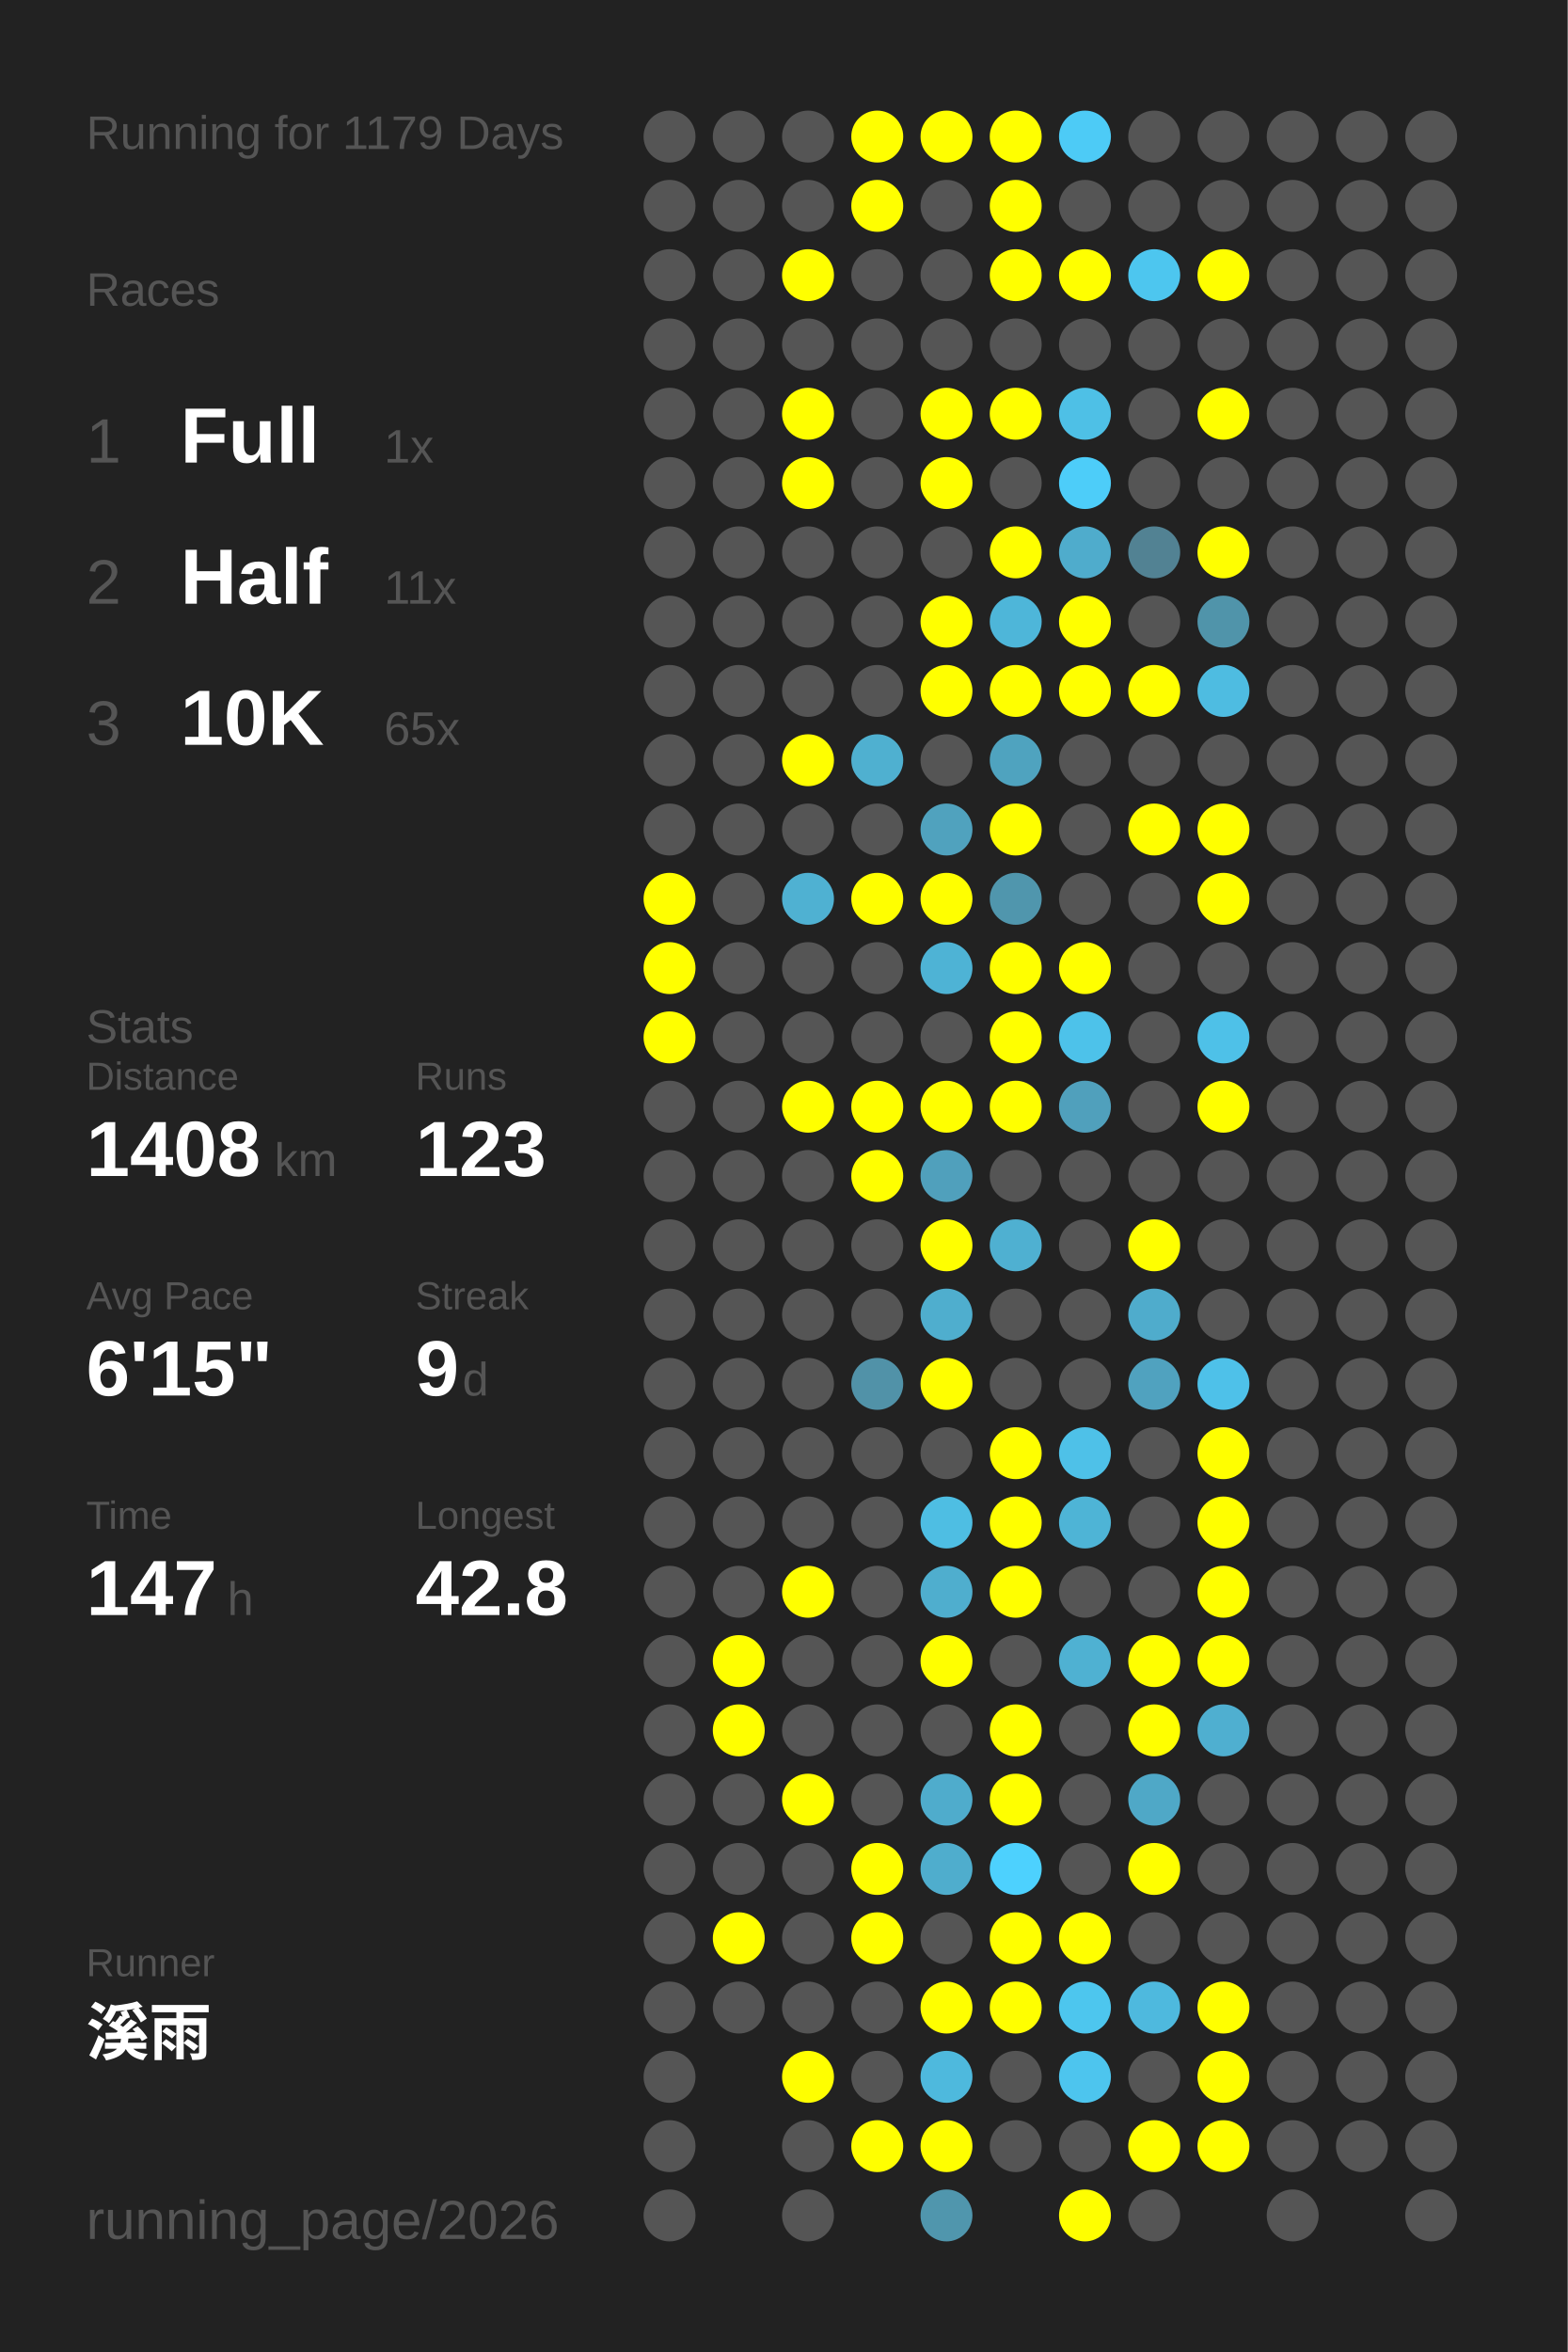
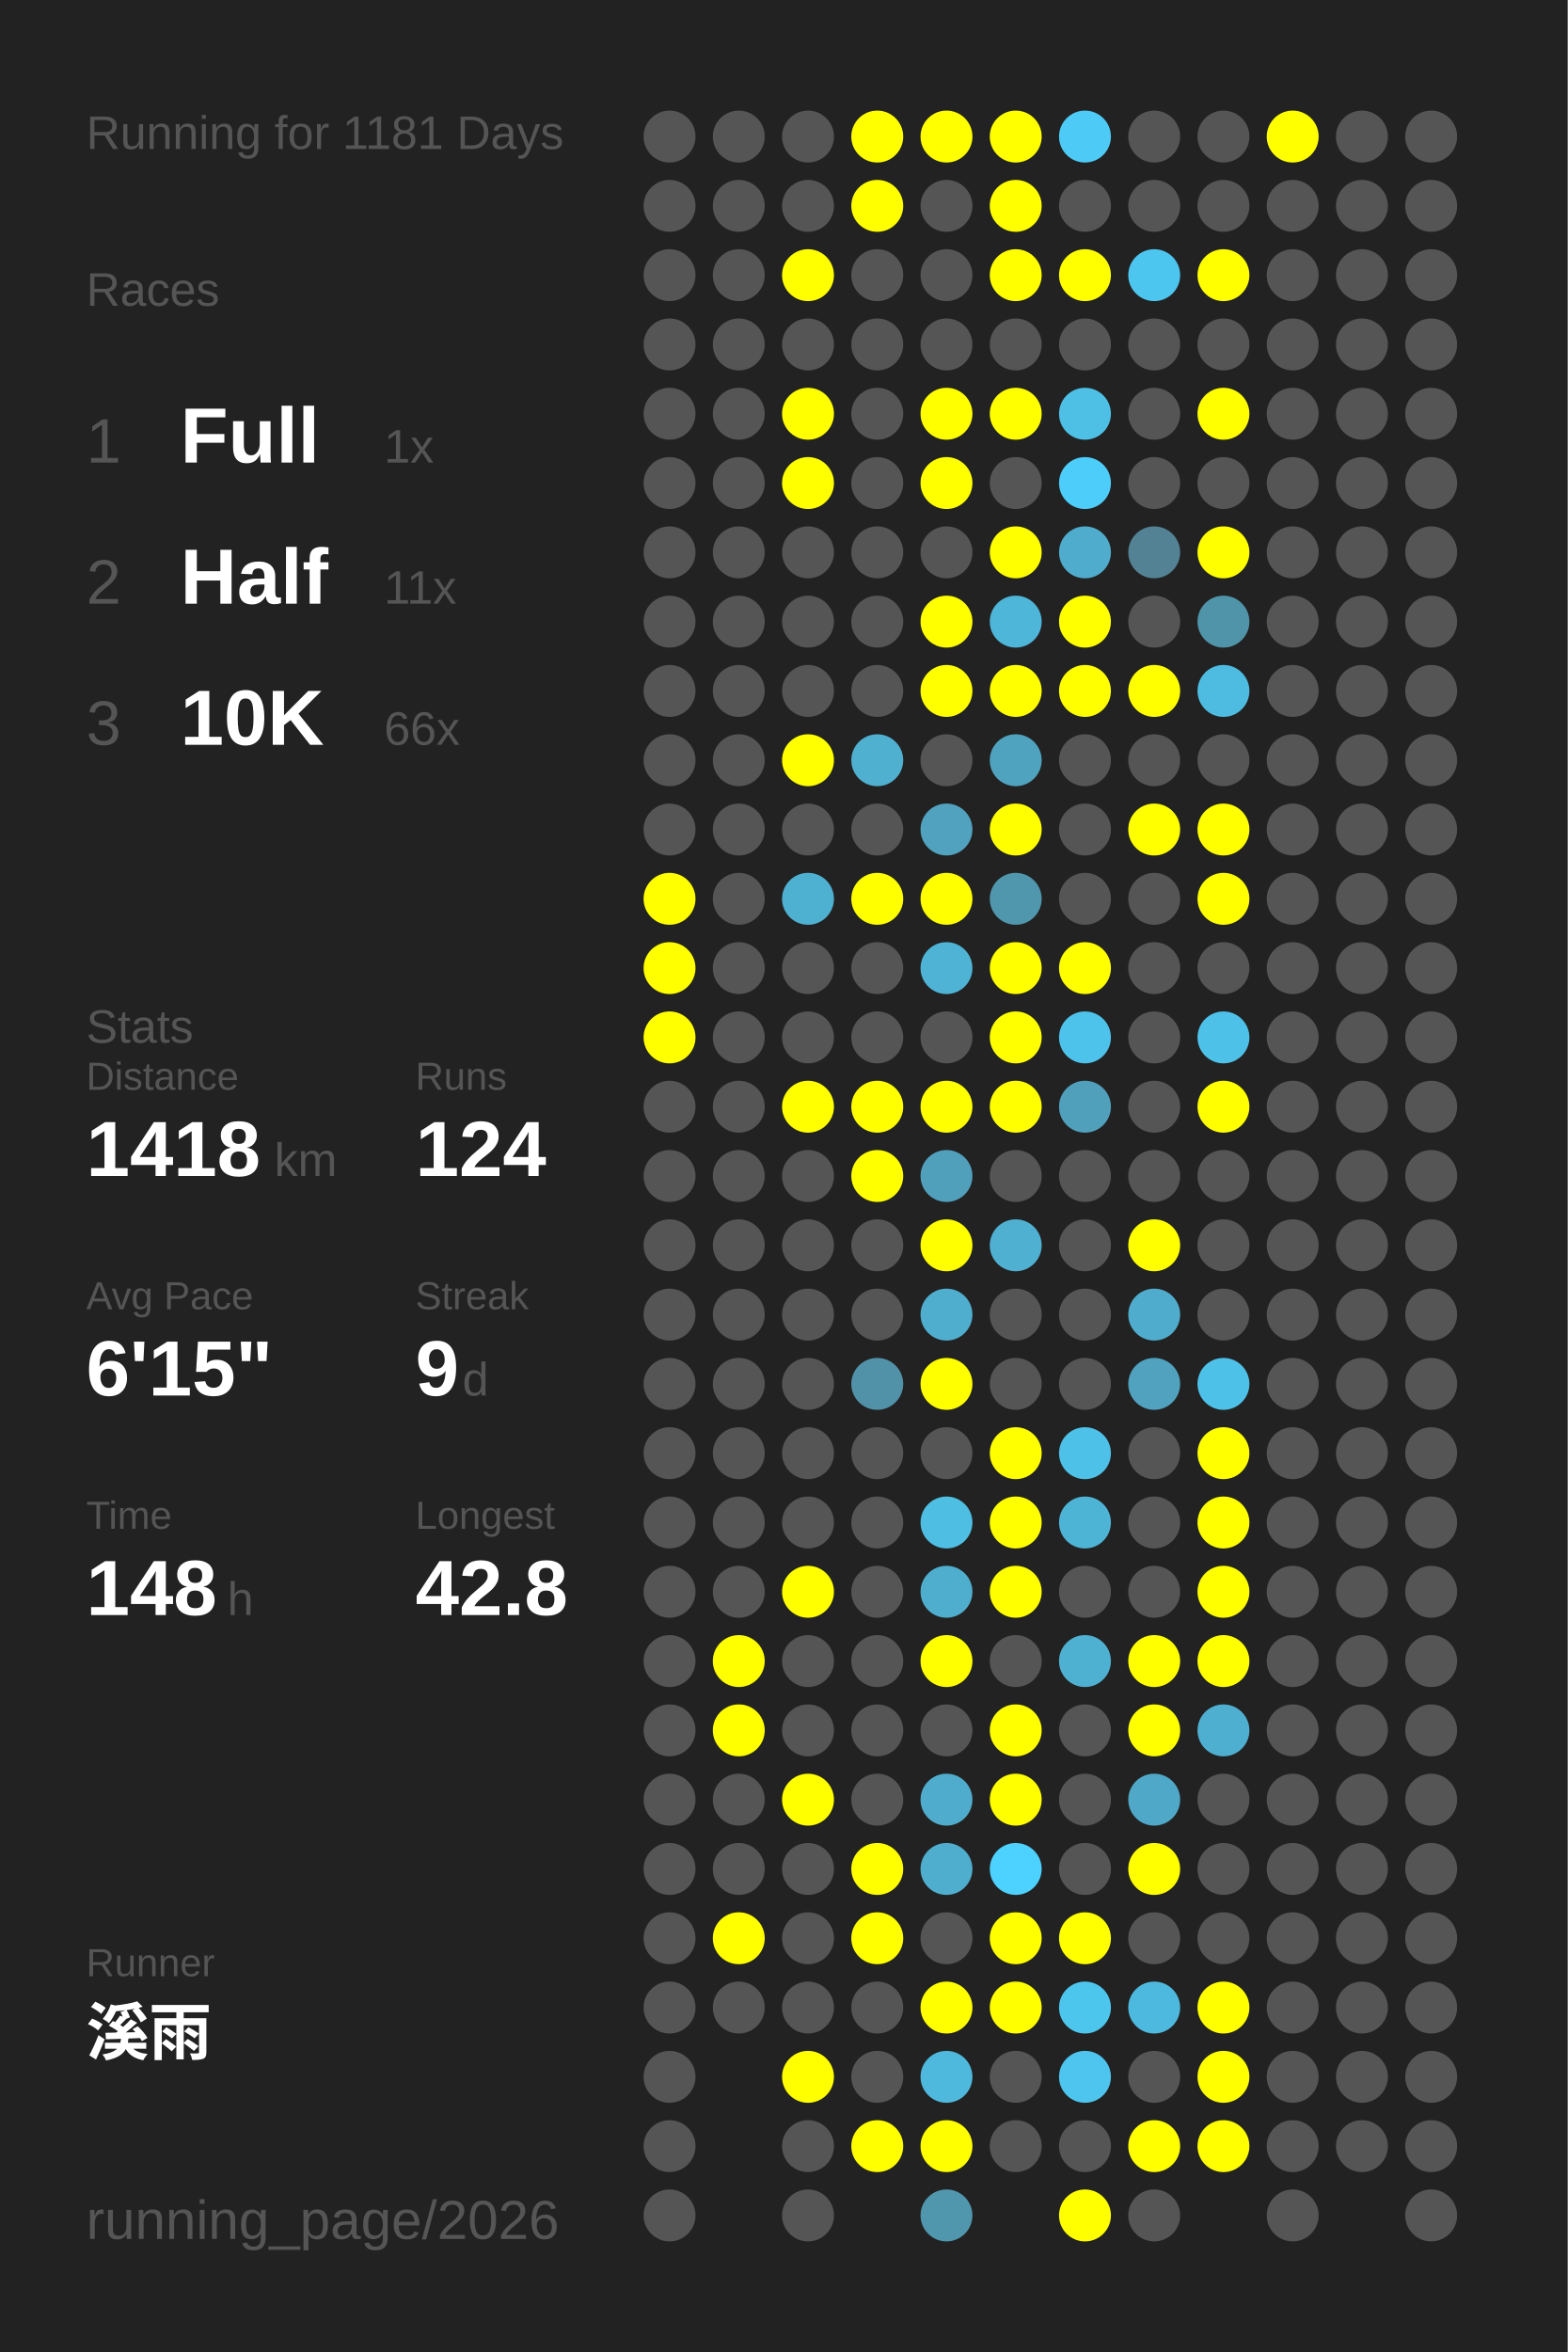
<svg xmlns="http://www.w3.org/2000/svg" baseProfile="full" height="300mm" version="1.1" viewBox="0,0,200,300" width="200mm">
  <defs />
  <rect fill="#222222" height="300" width="200" x="0" y="0" />
-   <text fill="#555555" style="font-size:6px; font-family:Arial;" x="11" y="19">Running for 1179 Days</text>
+   <text fill="#555555" style="font-size:6px; font-family:Arial;" x="11" y="19">Running for 1181 Days</text>
  <text fill="#555555" style="font-size:6px; font-family:Arial;" x="11" y="39">Races</text>
  <text fill="#555555" style="font-size:8px; font-family:Arial;" x="11" y="59">1</text>
  <text fill="#FFFFFF" style="font-size:10px; font-family:Arial; font-weight:bold;" x="23" y="59">Full</text>
  <text fill="#555555" style="font-size:6px; font-family:Arial;" x="49" y="59">1x</text>
  <text fill="#555555" style="font-size:8px; font-family:Arial;" x="11" y="77">2</text>
  <text fill="#FFFFFF" style="font-size:10px; font-family:Arial; font-weight:bold;" x="23" y="77">Half</text>
  <text fill="#555555" style="font-size:6px; font-family:Arial;" x="49" y="77">11x</text>
  <text fill="#555555" style="font-size:8px; font-family:Arial;" x="11" y="95">3</text>
  <text fill="#FFFFFF" style="font-size:10px; font-family:Arial; font-weight:bold;" x="23" y="95">10K</text>
-   <text fill="#555555" style="font-size:6px; font-family:Arial;" x="49" y="95">65x</text>
+   <text fill="#555555" style="font-size:6px; font-family:Arial;" x="49" y="95">66x</text>
  <text fill="#555555" style="font-size:6px; font-family:Arial;" x="11" y="133">Stats</text>
  <text fill="#555555" style="font-size:5px; font-family:Arial;" x="11" y="139">Distance</text>
-   <text fill="#FFFFFF" style="font-size:10px; font-family:Arial; font-weight:bold;" x="11" y="150">1408</text>
+   <text fill="#FFFFFF" style="font-size:10px; font-family:Arial; font-weight:bold;" x="11" y="150">1418</text>
  <text fill="#555555" style="font-size:6px; font-family:Arial;" x="35" y="150">km</text>
  <text fill="#555555" style="font-size:5px; font-family:Arial;" x="53" y="139">Runs</text>
-   <text fill="#FFFFFF" style="font-size:10px; font-family:Arial; font-weight:bold;" x="53" y="150">123</text>
+   <text fill="#FFFFFF" style="font-size:10px; font-family:Arial; font-weight:bold;" x="53" y="150">124</text>
  <text fill="#555555" style="font-size:5px; font-family:Arial;" x="11" y="167">Avg Pace</text>
  <text fill="#FFFFFF" style="font-size:10px; font-family:Arial; font-weight:bold;" x="11" y="178">6'15"</text>
  <text fill="#555555" style="font-size:5px; font-family:Arial;" x="53" y="167">Streak</text>
  <text fill="#FFFFFF" style="font-size:10px; font-family:Arial; font-weight:bold;" x="53" y="178">9</text>
  <text fill="#555555" style="font-size:6px; font-family:Arial;" x="59" y="178">d</text>
  <text fill="#555555" style="font-size:5px; font-family:Arial;" x="11" y="195">Time</text>
-   <text fill="#FFFFFF" style="font-size:10px; font-family:Arial; font-weight:bold;" x="11" y="206">147</text>
+   <text fill="#FFFFFF" style="font-size:10px; font-family:Arial; font-weight:bold;" x="11" y="206">148</text>
  <text fill="#555555" style="font-size:6px; font-family:Arial;" x="29" y="206">h</text>
  <text fill="#555555" style="font-size:5px; font-family:Arial;" x="53" y="195">Longest</text>
  <text fill="#FFFFFF" style="font-size:10px; font-family:Arial; font-weight:bold;" x="53" y="206">42.8</text>
  <text fill="#555555" style="font-size:5px; font-family:Arial;" x="11" y="252.065">Runner</text>
  <text fill="#FFFFFF" style="font-size:8px; font-family:Arial; font-weight:bold;" x="11" y="262.065">溪雨</text>
  <text fill="#555555" style="font-size:7px; font-family:Arial;" x="11" y="285.581">running_page/2026</text>
  <circle cx="85.417" cy="17.419" fill="#555555" r="3.312" />
  <circle cx="85.417" cy="26.258" fill="#555555" r="3.312" />
  <circle cx="85.417" cy="35.097" fill="#555555" r="3.312" />
  <circle cx="85.417" cy="43.935" fill="#555555" r="3.312" />
  <circle cx="85.417" cy="52.774" fill="#555555" r="3.312" />
  <circle cx="85.417" cy="61.613" fill="#555555" r="3.312" />
  <circle cx="85.417" cy="70.452" fill="#555555" r="3.312" />
  <circle cx="85.417" cy="79.29" fill="#555555" r="3.312" />
  <circle cx="85.417" cy="88.129" fill="#555555" r="3.312" />
  <circle cx="85.417" cy="96.968" fill="#555555" r="3.312" />
  <circle cx="85.417" cy="105.806" fill="#555555" r="3.312" />
  <circle cx="85.417" cy="114.645" fill="#FFFF00" r="3.312" />
  <circle cx="85.417" cy="123.484" fill="#FFFF00" r="3.312" />
  <circle cx="85.417" cy="132.323" fill="#FFFF00" r="3.312" />
  <circle cx="85.417" cy="141.161" fill="#555555" r="3.312" />
  <circle cx="85.417" cy="150" fill="#555555" r="3.312" />
  <circle cx="85.417" cy="158.839" fill="#555555" r="3.312" />
  <circle cx="85.417" cy="167.677" fill="#555555" r="3.312" />
  <circle cx="85.417" cy="176.516" fill="#555555" r="3.312" />
  <circle cx="85.417" cy="185.355" fill="#555555" r="3.312" />
  <circle cx="85.417" cy="194.194" fill="#555555" r="3.312" />
  <circle cx="85.417" cy="203.032" fill="#555555" r="3.312" />
  <circle cx="85.417" cy="211.871" fill="#555555" r="3.312" />
  <circle cx="85.417" cy="220.71" fill="#555555" r="3.312" />
  <circle cx="85.417" cy="229.548" fill="#555555" r="3.312" />
  <circle cx="85.417" cy="238.387" fill="#555555" r="3.312" />
  <circle cx="85.417" cy="247.226" fill="#555555" r="3.312" />
  <circle cx="85.417" cy="256.065" fill="#555555" r="3.312" />
  <circle cx="85.417" cy="264.903" fill="#555555" r="3.312" />
  <circle cx="85.417" cy="273.742" fill="#555555" r="3.312" />
  <circle cx="85.417" cy="282.581" fill="#555555" r="3.312" />
  <circle cx="94.25" cy="17.419" fill="#555555" r="3.312" />
  <circle cx="94.25" cy="26.258" fill="#555555" r="3.312" />
  <circle cx="94.25" cy="35.097" fill="#555555" r="3.312" />
  <circle cx="94.25" cy="43.935" fill="#555555" r="3.312" />
  <circle cx="94.25" cy="52.774" fill="#555555" r="3.312" />
  <circle cx="94.25" cy="61.613" fill="#555555" r="3.312" />
  <circle cx="94.25" cy="70.452" fill="#555555" r="3.312" />
  <circle cx="94.25" cy="79.29" fill="#555555" r="3.312" />
  <circle cx="94.25" cy="88.129" fill="#555555" r="3.312" />
  <circle cx="94.25" cy="96.968" fill="#555555" r="3.312" />
  <circle cx="94.25" cy="105.806" fill="#555555" r="3.312" />
  <circle cx="94.25" cy="114.645" fill="#555555" r="3.312" />
  <circle cx="94.25" cy="123.484" fill="#555555" r="3.312" />
  <circle cx="94.25" cy="132.323" fill="#555555" r="3.312" />
  <circle cx="94.25" cy="141.161" fill="#555555" r="3.312" />
  <circle cx="94.25" cy="150" fill="#555555" r="3.312" />
  <circle cx="94.25" cy="158.839" fill="#555555" r="3.312" />
  <circle cx="94.25" cy="167.677" fill="#555555" r="3.312" />
  <circle cx="94.25" cy="176.516" fill="#555555" r="3.312" />
  <circle cx="94.25" cy="185.355" fill="#555555" r="3.312" />
  <circle cx="94.25" cy="194.194" fill="#555555" r="3.312" />
  <circle cx="94.25" cy="203.032" fill="#555555" r="3.312" />
  <circle cx="94.25" cy="211.871" fill="#FFFF00" r="3.312" />
  <circle cx="94.25" cy="220.71" fill="#FFFF00" r="3.312" />
  <circle cx="94.25" cy="229.548" fill="#555555" r="3.312" />
  <circle cx="94.25" cy="238.387" fill="#555555" r="3.312" />
  <circle cx="94.25" cy="247.226" fill="#FFFF00" r="3.312" />
  <circle cx="94.25" cy="256.065" fill="#555555" r="3.312" />
  <circle cx="103.083" cy="17.419" fill="#555555" r="3.312" />
  <circle cx="103.083" cy="26.258" fill="#555555" r="3.312" />
  <circle cx="103.083" cy="35.097" fill="#FFFF00" r="3.312" />
  <circle cx="103.083" cy="43.935" fill="#555555" r="3.312" />
  <circle cx="103.083" cy="52.774" fill="#FFFF00" r="3.312" />
  <circle cx="103.083" cy="61.613" fill="#FFFF00" r="3.312" />
  <circle cx="103.083" cy="70.452" fill="#555555" r="3.312" />
  <circle cx="103.083" cy="79.29" fill="#555555" r="3.312" />
  <circle cx="103.083" cy="88.129" fill="#555555" r="3.312" />
  <circle cx="103.083" cy="96.968" fill="#FFFF00" r="3.312" />
  <circle cx="103.083" cy="105.806" fill="#555555" r="3.312" />
  <circle cx="103.083" cy="114.645" fill="#4fb1d2" r="3.312" />
  <circle cx="103.083" cy="123.484" fill="#555555" r="3.312" />
  <circle cx="103.083" cy="132.323" fill="#555555" r="3.312" />
  <circle cx="103.083" cy="141.161" fill="#FFFF00" r="3.312" />
  <circle cx="103.083" cy="150" fill="#555555" r="3.312" />
  <circle cx="103.083" cy="158.839" fill="#555555" r="3.312" />
  <circle cx="103.083" cy="167.677" fill="#555555" r="3.312" />
  <circle cx="103.083" cy="176.516" fill="#555555" r="3.312" />
  <circle cx="103.083" cy="185.355" fill="#555555" r="3.312" />
  <circle cx="103.083" cy="194.194" fill="#555555" r="3.312" />
  <circle cx="103.083" cy="203.032" fill="#FFFF00" r="3.312" />
  <circle cx="103.083" cy="211.871" fill="#555555" r="3.312" />
  <circle cx="103.083" cy="220.71" fill="#555555" r="3.312" />
  <circle cx="103.083" cy="229.548" fill="#FFFF00" r="3.312" />
  <circle cx="103.083" cy="238.387" fill="#555555" r="3.312" />
  <circle cx="103.083" cy="247.226" fill="#555555" r="3.312" />
  <circle cx="103.083" cy="256.065" fill="#555555" r="3.312" />
  <circle cx="103.083" cy="264.903" fill="#FFFF00" r="3.312" />
  <circle cx="103.083" cy="273.742" fill="#555555" r="3.312" />
  <circle cx="103.083" cy="282.581" fill="#555555" r="3.312" />
  <circle cx="111.917" cy="17.419" fill="#FFFF00" r="3.312" />
  <circle cx="111.917" cy="26.258" fill="#FFFF00" r="3.312" />
  <circle cx="111.917" cy="35.097" fill="#555555" r="3.312" />
  <circle cx="111.917" cy="43.935" fill="#555555" r="3.312" />
  <circle cx="111.917" cy="52.774" fill="#555555" r="3.312" />
  <circle cx="111.917" cy="61.613" fill="#555555" r="3.312" />
  <circle cx="111.917" cy="70.452" fill="#555555" r="3.312" />
  <circle cx="111.917" cy="79.29" fill="#555555" r="3.312" />
  <circle cx="111.917" cy="88.129" fill="#555555" r="3.312" />
  <circle cx="111.917" cy="96.968" fill="#4fb0d0" r="3.312" />
  <circle cx="111.917" cy="105.806" fill="#555555" r="3.312" />
  <circle cx="111.917" cy="114.645" fill="#FFFF00" r="3.312" />
  <circle cx="111.917" cy="123.484" fill="#555555" r="3.312" />
  <circle cx="111.917" cy="132.323" fill="#555555" r="3.312" />
  <circle cx="111.917" cy="141.161" fill="#FFFF00" r="3.312" />
  <circle cx="111.917" cy="150" fill="#FFFF00" r="3.312" />
  <circle cx="111.917" cy="158.839" fill="#555555" r="3.312" />
  <circle cx="111.917" cy="167.677" fill="#555555" r="3.312" />
  <circle cx="111.917" cy="176.516" fill="#5192a8" r="3.312" />
  <circle cx="111.917" cy="185.355" fill="#555555" r="3.312" />
  <circle cx="111.917" cy="194.194" fill="#555555" r="3.312" />
  <circle cx="111.917" cy="203.032" fill="#555555" r="3.312" />
  <circle cx="111.917" cy="211.871" fill="#555555" r="3.312" />
  <circle cx="111.917" cy="220.71" fill="#555555" r="3.312" />
  <circle cx="111.917" cy="229.548" fill="#555555" r="3.312" />
  <circle cx="111.917" cy="238.387" fill="#FFFF00" r="3.312" />
  <circle cx="111.917" cy="247.226" fill="#FFFF00" r="3.312" />
  <circle cx="111.917" cy="256.065" fill="#555555" r="3.312" />
  <circle cx="111.917" cy="264.903" fill="#555555" r="3.312" />
  <circle cx="111.917" cy="273.742" fill="#FFFF00" r="3.312" />
  <circle cx="120.75" cy="17.419" fill="#FFFF00" r="3.312" />
  <circle cx="120.75" cy="26.258" fill="#555555" r="3.312" />
  <circle cx="120.75" cy="35.097" fill="#555555" r="3.312" />
  <circle cx="120.75" cy="43.935" fill="#555555" r="3.312" />
  <circle cx="120.75" cy="52.774" fill="#FFFF00" r="3.312" />
  <circle cx="120.75" cy="61.613" fill="#FFFF00" r="3.312" />
  <circle cx="120.75" cy="70.452" fill="#555555" r="3.312" />
  <circle cx="120.75" cy="79.29" fill="#FFFF00" r="3.312" />
  <circle cx="120.75" cy="88.129" fill="#FFFF00" r="3.312" />
  <circle cx="120.75" cy="96.968" fill="#555555" r="3.312" />
  <circle cx="120.75" cy="105.806" fill="#50a2be" r="3.312" />
  <circle cx="120.75" cy="114.645" fill="#FFFF00" r="3.312" />
  <circle cx="120.75" cy="123.484" fill="#4eb3d5" r="3.312" />
  <circle cx="120.75" cy="132.323" fill="#555555" r="3.312" />
  <circle cx="120.75" cy="141.161" fill="#FFFF00" r="3.312" />
  <circle cx="120.75" cy="150" fill="#50a0bc" r="3.312" />
  <circle cx="120.75" cy="158.839" fill="#FFFF00" r="3.312" />
  <circle cx="120.75" cy="167.677" fill="#4faece" r="3.312" />
  <circle cx="120.75" cy="176.516" fill="#FFFF00" r="3.312" />
  <circle cx="120.75" cy="185.355" fill="#555555" r="3.312" />
  <circle cx="120.75" cy="194.194" fill="#4ebee3" r="3.312" />
  <circle cx="120.75" cy="203.032" fill="#4faece" r="3.312" />
  <circle cx="120.75" cy="211.871" fill="#FFFF00" r="3.312" />
  <circle cx="120.75" cy="220.71" fill="#555555" r="3.312" />
  <circle cx="120.75" cy="229.548" fill="#4faccc" r="3.312" />
  <circle cx="120.75" cy="238.387" fill="#4fadcd" r="3.312" />
  <circle cx="120.75" cy="247.226" fill="#555555" r="3.312" />
  <circle cx="120.75" cy="256.065" fill="#FFFF00" r="3.312" />
  <circle cx="120.75" cy="264.903" fill="#4eb9dd" r="3.312" />
  <circle cx="120.75" cy="273.742" fill="#FFFF00" r="3.312" />
  <circle cx="120.75" cy="282.581" fill="#5096ad" r="3.312" />
  <circle cx="129.583" cy="17.419" fill="#FFFF00" r="3.312" />
  <circle cx="129.583" cy="26.258" fill="#FFFF00" r="3.312" />
  <circle cx="129.583" cy="35.097" fill="#FFFF00" r="3.312" />
  <circle cx="129.583" cy="43.935" fill="#555555" r="3.312" />
  <circle cx="129.583" cy="52.774" fill="#FFFF00" r="3.312" />
  <circle cx="129.583" cy="61.613" fill="#555555" r="3.312" />
  <circle cx="129.583" cy="70.452" fill="#FFFF00" r="3.312" />
  <circle cx="129.583" cy="79.29" fill="#4eb6d9" r="3.312" />
  <circle cx="129.583" cy="88.129" fill="#FFFF00" r="3.312" />
  <circle cx="129.583" cy="96.968" fill="#4fa3bf" r="3.312" />
  <circle cx="129.583" cy="105.806" fill="#FFFF00" r="3.312" />
  <circle cx="129.583" cy="114.645" fill="#5096ad" r="3.312" />
  <circle cx="129.583" cy="123.484" fill="#FFFF00" r="3.312" />
  <circle cx="129.583" cy="132.323" fill="#FFFF00" r="3.312" />
  <circle cx="129.583" cy="141.161" fill="#FFFF00" r="3.312" />
  <circle cx="129.583" cy="150" fill="#555555" r="3.312" />
  <circle cx="129.583" cy="158.839" fill="#4fb0d1" r="3.312" />
  <circle cx="129.583" cy="167.677" fill="#555555" r="3.312" />
  <circle cx="129.583" cy="176.516" fill="#555555" r="3.312" />
  <circle cx="129.583" cy="185.355" fill="#FFFF00" r="3.312" />
  <circle cx="129.583" cy="194.194" fill="#FFFF00" r="3.312" />
  <circle cx="129.583" cy="203.032" fill="#FFFF00" r="3.312" />
  <circle cx="129.583" cy="211.871" fill="#555555" r="3.312" />
  <circle cx="129.583" cy="220.71" fill="#FFFF00" r="3.312" />
  <circle cx="129.583" cy="229.548" fill="#FFFF00" r="3.312" />
  <circle cx="129.583" cy="238.387" fill="#4dd1fe" r="3.312" />
  <circle cx="129.583" cy="247.226" fill="#FFFF00" r="3.312" />
  <circle cx="129.583" cy="256.065" fill="#FFFF00" r="3.312" />
  <circle cx="129.583" cy="264.903" fill="#555555" r="3.312" />
  <circle cx="129.583" cy="273.742" fill="#555555" r="3.312" />
  <circle cx="138.417" cy="17.419" fill="#4dcbf6" r="3.312" />
  <circle cx="138.417" cy="26.258" fill="#555555" r="3.312" />
  <circle cx="138.417" cy="35.097" fill="#FFFF00" r="3.312" />
  <circle cx="138.417" cy="43.935" fill="#555555" r="3.312" />
  <circle cx="138.417" cy="52.774" fill="#4ec0e6" r="3.312" />
  <circle cx="138.417" cy="61.613" fill="#4dcdf9" r="3.312" />
  <circle cx="138.417" cy="70.452" fill="#4faccc" r="3.312" />
  <circle cx="138.417" cy="79.29" fill="#FFFF00" r="3.312" />
  <circle cx="138.417" cy="88.129" fill="#FFFF00" r="3.312" />
  <circle cx="138.417" cy="96.968" fill="#555555" r="3.312" />
  <circle cx="138.417" cy="105.806" fill="#555555" r="3.312" />
  <circle cx="138.417" cy="114.645" fill="#555555" r="3.312" />
  <circle cx="138.417" cy="123.484" fill="#FFFF00" r="3.312" />
  <circle cx="138.417" cy="132.323" fill="#4dc2ea" r="3.312" />
  <circle cx="138.417" cy="141.161" fill="#50a0bc" r="3.312" />
  <circle cx="138.417" cy="150" fill="#555555" r="3.312" />
  <circle cx="138.417" cy="158.839" fill="#555555" r="3.312" />
  <circle cx="138.417" cy="167.677" fill="#555555" r="3.312" />
  <circle cx="138.417" cy="176.516" fill="#555555" r="3.312" />
  <circle cx="138.417" cy="185.355" fill="#4ec1e8" r="3.312" />
  <circle cx="138.417" cy="194.194" fill="#4eb4d6" r="3.312" />
  <circle cx="138.417" cy="203.032" fill="#555555" r="3.312" />
  <circle cx="138.417" cy="211.871" fill="#4fb1d2" r="3.312" />
  <circle cx="138.417" cy="220.71" fill="#555555" r="3.312" />
  <circle cx="138.417" cy="229.548" fill="#555555" r="3.312" />
  <circle cx="138.417" cy="238.387" fill="#555555" r="3.312" />
  <circle cx="138.417" cy="247.226" fill="#FFFF00" r="3.312" />
  <circle cx="138.417" cy="256.065" fill="#4dc6ee" r="3.312" />
  <circle cx="138.417" cy="264.903" fill="#4dc5ee" r="3.312" />
  <circle cx="138.417" cy="273.742" fill="#555555" r="3.312" />
  <circle cx="138.417" cy="282.581" fill="#FFFF00" r="3.312" />
  <circle cx="147.25" cy="17.419" fill="#555555" r="3.312" />
  <circle cx="147.25" cy="26.258" fill="#555555" r="3.312" />
  <circle cx="147.25" cy="35.097" fill="#4dc6ef" r="3.312" />
  <circle cx="147.25" cy="43.935" fill="#555555" r="3.312" />
  <circle cx="147.25" cy="52.774" fill="#555555" r="3.312" />
  <circle cx="147.25" cy="61.613" fill="#555555" r="3.312" />
  <circle cx="147.25" cy="70.452" fill="#528293" r="3.312" />
  <circle cx="147.25" cy="79.29" fill="#555555" r="3.312" />
  <circle cx="147.25" cy="88.129" fill="#FFFF00" r="3.312" />
  <circle cx="147.25" cy="96.968" fill="#555555" r="3.312" />
  <circle cx="147.25" cy="105.806" fill="#FFFF00" r="3.312" />
  <circle cx="147.25" cy="114.645" fill="#555555" r="3.312" />
  <circle cx="147.25" cy="123.484" fill="#555555" r="3.312" />
  <circle cx="147.25" cy="132.323" fill="#555555" r="3.312" />
  <circle cx="147.25" cy="141.161" fill="#555555" r="3.312" />
  <circle cx="147.25" cy="150" fill="#555555" r="3.312" />
  <circle cx="147.25" cy="158.839" fill="#FFFF00" r="3.312" />
  <circle cx="147.25" cy="167.677" fill="#4faccc" r="3.312" />
  <circle cx="147.25" cy="176.516" fill="#50a2bf" r="3.312" />
  <circle cx="147.25" cy="185.355" fill="#555555" r="3.312" />
  <circle cx="147.25" cy="194.194" fill="#555555" r="3.312" />
  <circle cx="147.25" cy="203.032" fill="#555555" r="3.312" />
  <circle cx="147.25" cy="211.871" fill="#FFFF00" r="3.312" />
  <circle cx="147.25" cy="220.71" fill="#FFFF00" r="3.312" />
  <circle cx="147.25" cy="229.548" fill="#4fa8c7" r="3.312" />
  <circle cx="147.25" cy="238.387" fill="#FFFF00" r="3.312" />
  <circle cx="147.25" cy="247.226" fill="#555555" r="3.312" />
  <circle cx="147.25" cy="256.065" fill="#4eb9de" r="3.312" />
  <circle cx="147.25" cy="264.903" fill="#555555" r="3.312" />
  <circle cx="147.25" cy="273.742" fill="#FFFF00" r="3.312" />
  <circle cx="147.25" cy="282.581" fill="#555555" r="3.312" />
  <circle cx="156.083" cy="17.419" fill="#555555" r="3.312" />
  <circle cx="156.083" cy="26.258" fill="#555555" r="3.312" />
  <circle cx="156.083" cy="35.097" fill="#FFFF00" r="3.312" />
  <circle cx="156.083" cy="43.935" fill="#555555" r="3.312" />
  <circle cx="156.083" cy="52.774" fill="#FFFF00" r="3.312" />
  <circle cx="156.083" cy="61.613" fill="#555555" r="3.312" />
  <circle cx="156.083" cy="70.452" fill="#FFFF00" r="3.312" />
  <circle cx="156.083" cy="79.29" fill="#5094aa" r="3.312" />
  <circle cx="156.083" cy="88.129" fill="#4ebce1" r="3.312" />
  <circle cx="156.083" cy="96.968" fill="#555555" r="3.312" />
  <circle cx="156.083" cy="105.806" fill="#FFFF00" r="3.312" />
  <circle cx="156.083" cy="114.645" fill="#FFFF00" r="3.312" />
  <circle cx="156.083" cy="123.484" fill="#555555" r="3.312" />
  <circle cx="156.083" cy="132.323" fill="#4ec1e8" r="3.312" />
  <circle cx="156.083" cy="141.161" fill="#FFFF00" r="3.312" />
  <circle cx="156.083" cy="150" fill="#555555" r="3.312" />
  <circle cx="156.083" cy="158.839" fill="#555555" r="3.312" />
  <circle cx="156.083" cy="167.677" fill="#555555" r="3.312" />
  <circle cx="156.083" cy="176.516" fill="#4ec1e9" r="3.312" />
  <circle cx="156.083" cy="185.355" fill="#FFFF00" r="3.312" />
  <circle cx="156.083" cy="194.194" fill="#FFFF00" r="3.312" />
  <circle cx="156.083" cy="203.032" fill="#FFFF00" r="3.312" />
  <circle cx="156.083" cy="211.871" fill="#FFFF00" r="3.312" />
  <circle cx="156.083" cy="220.71" fill="#4fafd0" r="3.312" />
  <circle cx="156.083" cy="229.548" fill="#555555" r="3.312" />
  <circle cx="156.083" cy="238.387" fill="#555555" r="3.312" />
  <circle cx="156.083" cy="247.226" fill="#555555" r="3.312" />
  <circle cx="156.083" cy="256.065" fill="#FFFF00" r="3.312" />
  <circle cx="156.083" cy="264.903" fill="#FFFF00" r="3.312" />
  <circle cx="156.083" cy="273.742" fill="#FFFF00" r="3.312" />
-   <circle cx="164.917" cy="17.419" fill="#555555" r="3.312" />
+   <circle cx="164.917" cy="17.419" fill="#FFFF00" r="3.312" />
  <circle cx="164.917" cy="26.258" fill="#555555" r="3.312" />
  <circle cx="164.917" cy="35.097" fill="#555555" r="3.312" />
  <circle cx="164.917" cy="43.935" fill="#555555" r="3.312" />
  <circle cx="164.917" cy="52.774" fill="#555555" r="3.312" />
  <circle cx="164.917" cy="61.613" fill="#555555" r="3.312" />
  <circle cx="164.917" cy="70.452" fill="#555555" r="3.312" />
  <circle cx="164.917" cy="79.29" fill="#555555" r="3.312" />
  <circle cx="164.917" cy="88.129" fill="#555555" r="3.312" />
  <circle cx="164.917" cy="96.968" fill="#555555" r="3.312" />
  <circle cx="164.917" cy="105.806" fill="#555555" r="3.312" />
  <circle cx="164.917" cy="114.645" fill="#555555" r="3.312" />
  <circle cx="164.917" cy="123.484" fill="#555555" r="3.312" />
  <circle cx="164.917" cy="132.323" fill="#555555" r="3.312" />
  <circle cx="164.917" cy="141.161" fill="#555555" r="3.312" />
  <circle cx="164.917" cy="150" fill="#555555" r="3.312" />
  <circle cx="164.917" cy="158.839" fill="#555555" r="3.312" />
  <circle cx="164.917" cy="167.677" fill="#555555" r="3.312" />
  <circle cx="164.917" cy="176.516" fill="#555555" r="3.312" />
  <circle cx="164.917" cy="185.355" fill="#555555" r="3.312" />
  <circle cx="164.917" cy="194.194" fill="#555555" r="3.312" />
  <circle cx="164.917" cy="203.032" fill="#555555" r="3.312" />
  <circle cx="164.917" cy="211.871" fill="#555555" r="3.312" />
  <circle cx="164.917" cy="220.71" fill="#555555" r="3.312" />
  <circle cx="164.917" cy="229.548" fill="#555555" r="3.312" />
  <circle cx="164.917" cy="238.387" fill="#555555" r="3.312" />
  <circle cx="164.917" cy="247.226" fill="#555555" r="3.312" />
  <circle cx="164.917" cy="256.065" fill="#555555" r="3.312" />
  <circle cx="164.917" cy="264.903" fill="#555555" r="3.312" />
  <circle cx="164.917" cy="273.742" fill="#555555" r="3.312" />
  <circle cx="164.917" cy="282.581" fill="#555555" r="3.312" />
  <circle cx="173.75" cy="17.419" fill="#555555" r="3.312" />
  <circle cx="173.75" cy="26.258" fill="#555555" r="3.312" />
  <circle cx="173.75" cy="35.097" fill="#555555" r="3.312" />
  <circle cx="173.75" cy="43.935" fill="#555555" r="3.312" />
  <circle cx="173.75" cy="52.774" fill="#555555" r="3.312" />
  <circle cx="173.75" cy="61.613" fill="#555555" r="3.312" />
  <circle cx="173.75" cy="70.452" fill="#555555" r="3.312" />
  <circle cx="173.75" cy="79.29" fill="#555555" r="3.312" />
  <circle cx="173.75" cy="88.129" fill="#555555" r="3.312" />
  <circle cx="173.75" cy="96.968" fill="#555555" r="3.312" />
  <circle cx="173.75" cy="105.806" fill="#555555" r="3.312" />
  <circle cx="173.75" cy="114.645" fill="#555555" r="3.312" />
  <circle cx="173.75" cy="123.484" fill="#555555" r="3.312" />
  <circle cx="173.75" cy="132.323" fill="#555555" r="3.312" />
  <circle cx="173.75" cy="141.161" fill="#555555" r="3.312" />
  <circle cx="173.75" cy="150" fill="#555555" r="3.312" />
  <circle cx="173.75" cy="158.839" fill="#555555" r="3.312" />
  <circle cx="173.75" cy="167.677" fill="#555555" r="3.312" />
  <circle cx="173.75" cy="176.516" fill="#555555" r="3.312" />
  <circle cx="173.75" cy="185.355" fill="#555555" r="3.312" />
  <circle cx="173.75" cy="194.194" fill="#555555" r="3.312" />
  <circle cx="173.75" cy="203.032" fill="#555555" r="3.312" />
  <circle cx="173.75" cy="211.871" fill="#555555" r="3.312" />
  <circle cx="173.75" cy="220.71" fill="#555555" r="3.312" />
  <circle cx="173.75" cy="229.548" fill="#555555" r="3.312" />
  <circle cx="173.75" cy="238.387" fill="#555555" r="3.312" />
  <circle cx="173.75" cy="247.226" fill="#555555" r="3.312" />
  <circle cx="173.75" cy="256.065" fill="#555555" r="3.312" />
  <circle cx="173.75" cy="264.903" fill="#555555" r="3.312" />
  <circle cx="173.75" cy="273.742" fill="#555555" r="3.312" />
  <circle cx="182.583" cy="17.419" fill="#555555" r="3.312" />
  <circle cx="182.583" cy="26.258" fill="#555555" r="3.312" />
  <circle cx="182.583" cy="35.097" fill="#555555" r="3.312" />
  <circle cx="182.583" cy="43.935" fill="#555555" r="3.312" />
  <circle cx="182.583" cy="52.774" fill="#555555" r="3.312" />
  <circle cx="182.583" cy="61.613" fill="#555555" r="3.312" />
  <circle cx="182.583" cy="70.452" fill="#555555" r="3.312" />
  <circle cx="182.583" cy="79.29" fill="#555555" r="3.312" />
  <circle cx="182.583" cy="88.129" fill="#555555" r="3.312" />
  <circle cx="182.583" cy="96.968" fill="#555555" r="3.312" />
  <circle cx="182.583" cy="105.806" fill="#555555" r="3.312" />
  <circle cx="182.583" cy="114.645" fill="#555555" r="3.312" />
  <circle cx="182.583" cy="123.484" fill="#555555" r="3.312" />
  <circle cx="182.583" cy="132.323" fill="#555555" r="3.312" />
  <circle cx="182.583" cy="141.161" fill="#555555" r="3.312" />
  <circle cx="182.583" cy="150" fill="#555555" r="3.312" />
  <circle cx="182.583" cy="158.839" fill="#555555" r="3.312" />
  <circle cx="182.583" cy="167.677" fill="#555555" r="3.312" />
  <circle cx="182.583" cy="176.516" fill="#555555" r="3.312" />
  <circle cx="182.583" cy="185.355" fill="#555555" r="3.312" />
  <circle cx="182.583" cy="194.194" fill="#555555" r="3.312" />
  <circle cx="182.583" cy="203.032" fill="#555555" r="3.312" />
  <circle cx="182.583" cy="211.871" fill="#555555" r="3.312" />
  <circle cx="182.583" cy="220.71" fill="#555555" r="3.312" />
  <circle cx="182.583" cy="229.548" fill="#555555" r="3.312" />
  <circle cx="182.583" cy="238.387" fill="#555555" r="3.312" />
  <circle cx="182.583" cy="247.226" fill="#555555" r="3.312" />
  <circle cx="182.583" cy="256.065" fill="#555555" r="3.312" />
  <circle cx="182.583" cy="264.903" fill="#555555" r="3.312" />
  <circle cx="182.583" cy="273.742" fill="#555555" r="3.312" />
  <circle cx="182.583" cy="282.581" fill="#555555" r="3.312" />
</svg>
